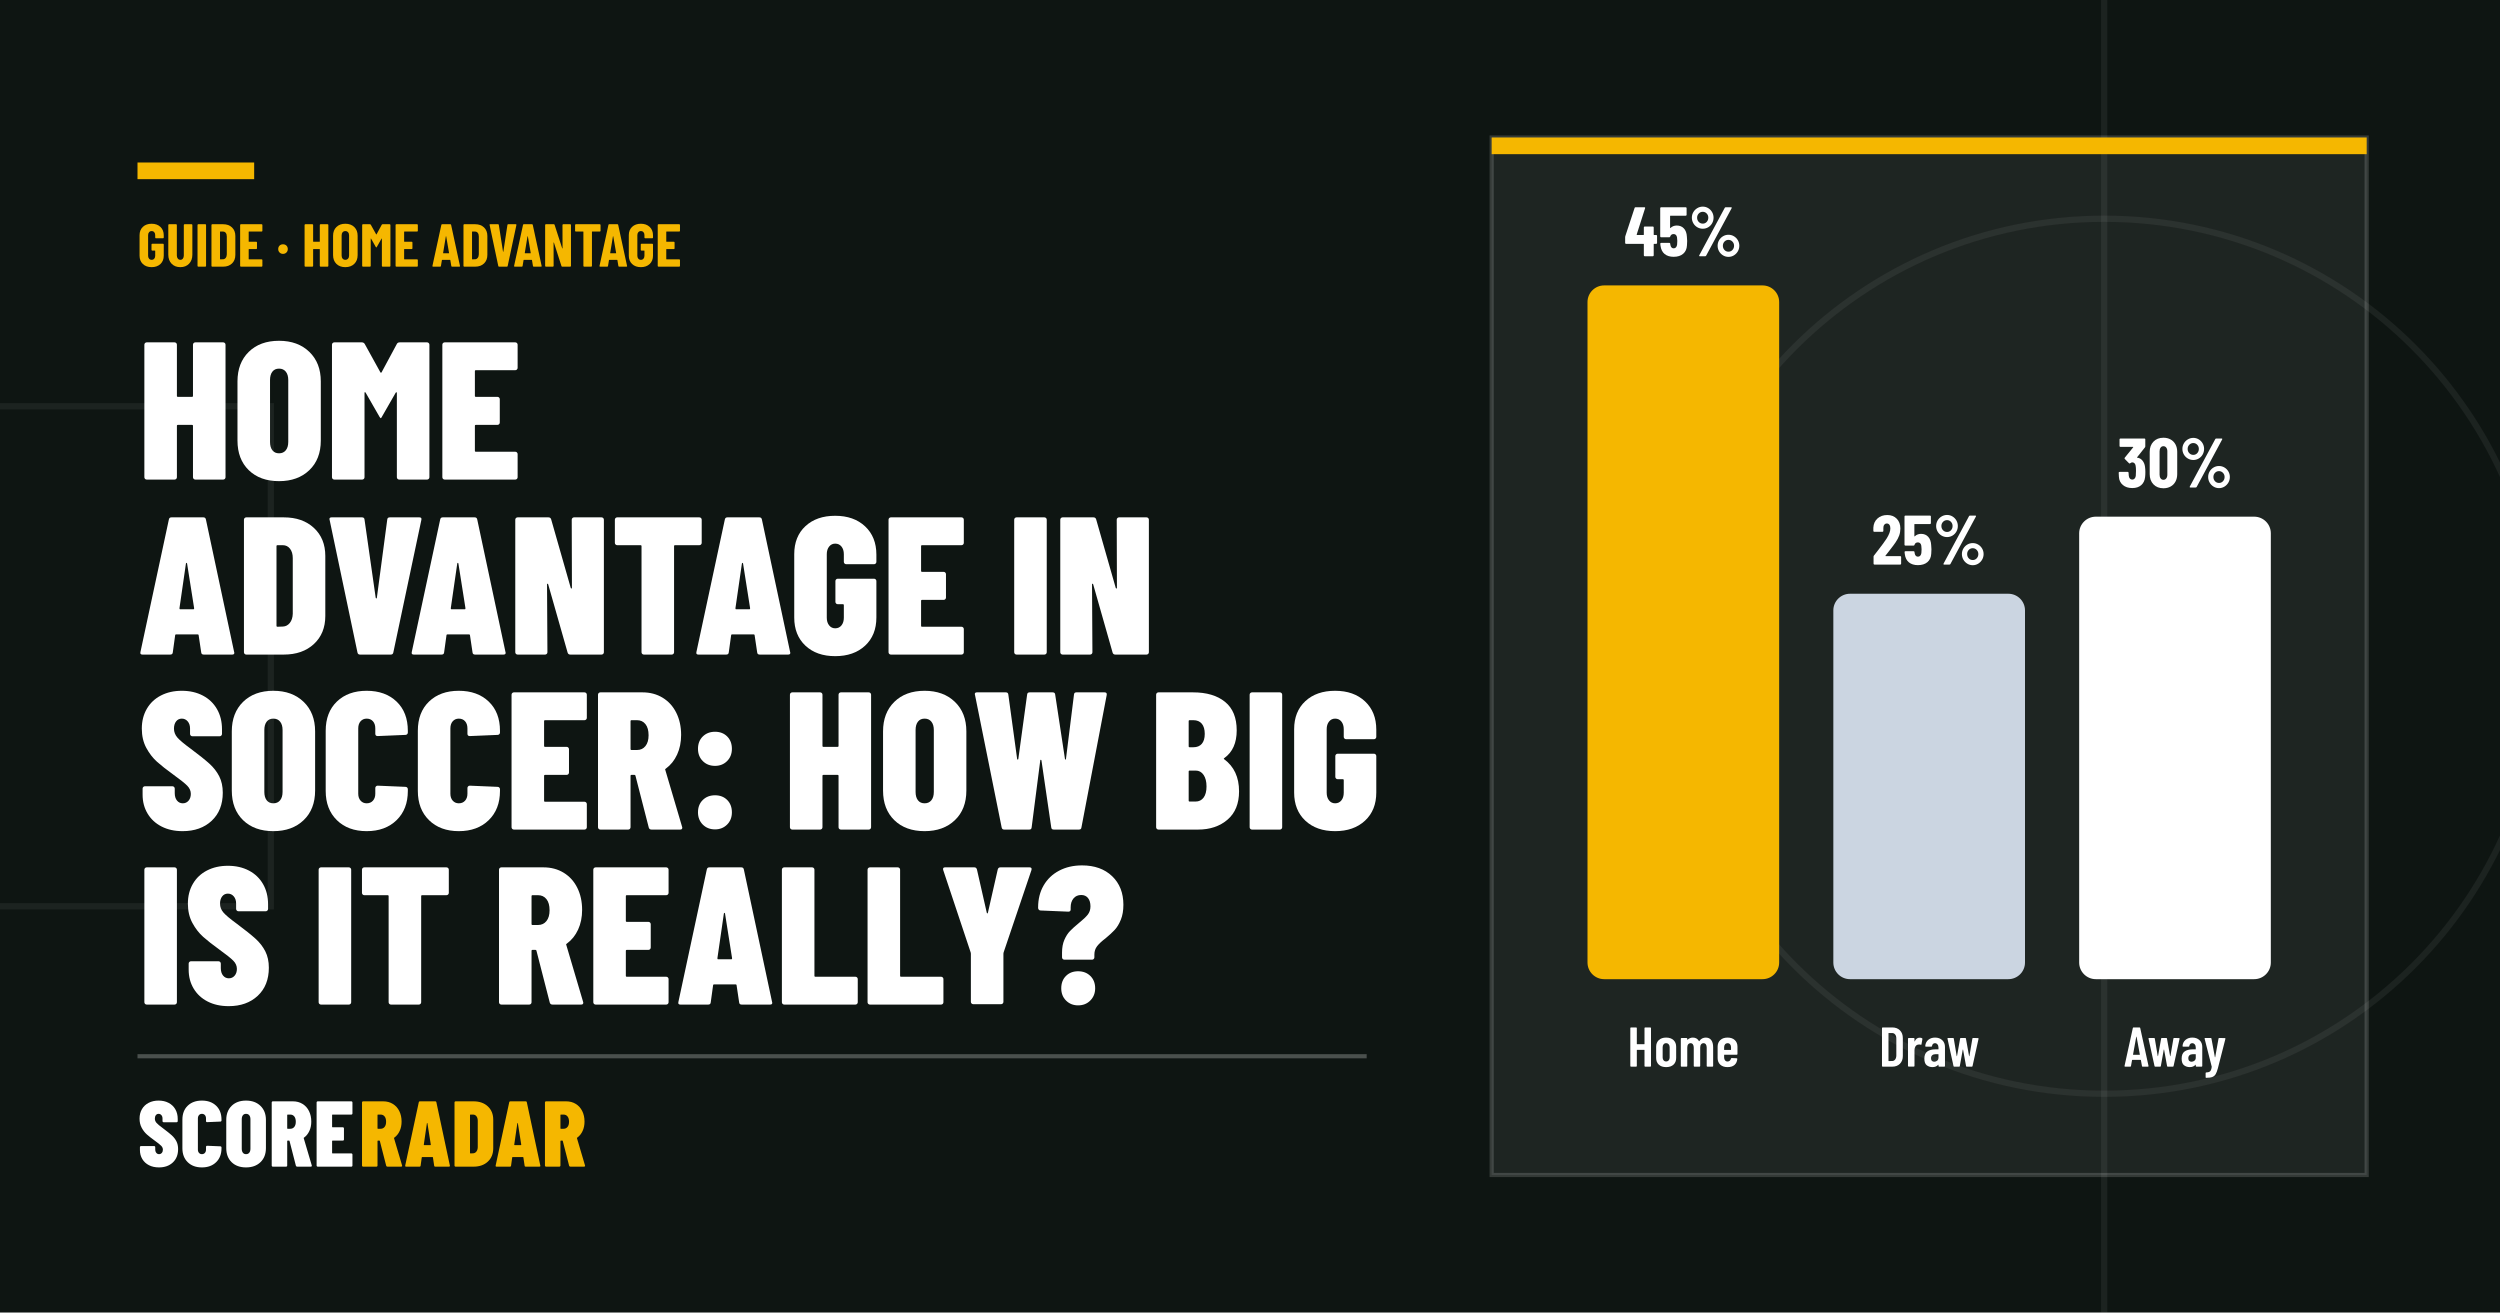
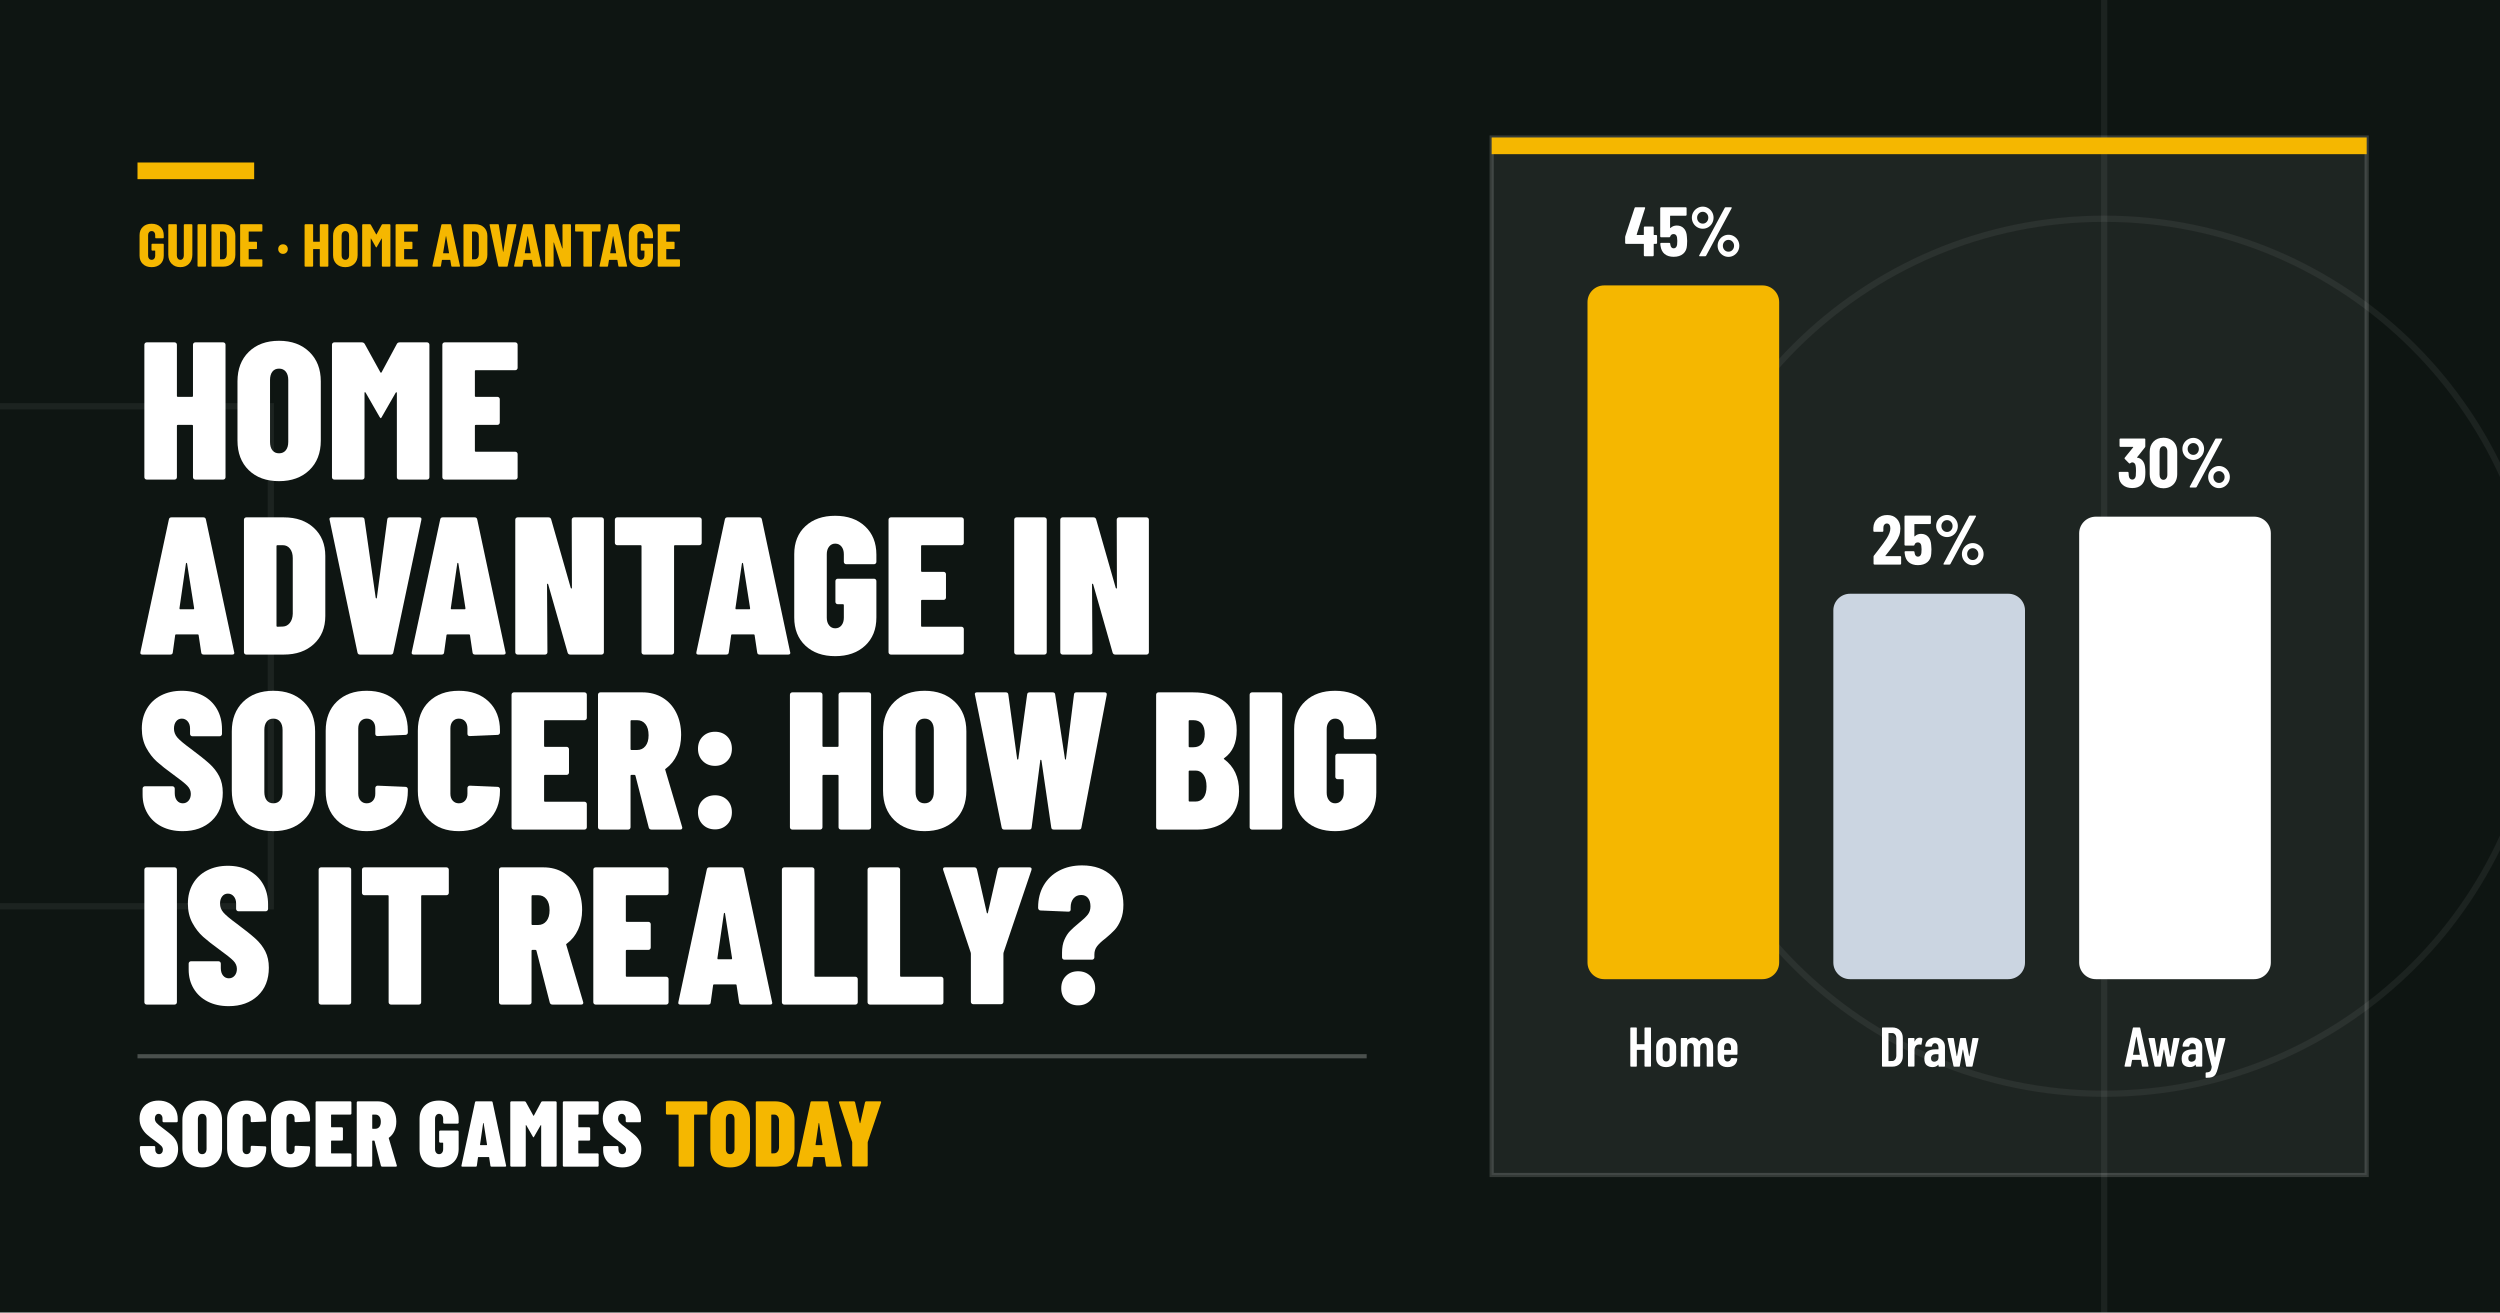
<svg xmlns="http://www.w3.org/2000/svg" viewBox="0 0 1200 630" width="1200" height="630" role="img" aria-label="Home Advantage in Soccer: How Big Is It Really?">
  <defs>
    <path id="g1" d="M197-127Q195-125 196-123Q197-121 200-121L200-121L409-121Q414-121 417.5-117.5Q421-114 421-109L421-109L421-12Q421-7 417.5-3.5Q414 0 409 0L409 0L39 0Q34 0 30.5-3.5Q27-7 27-12L27-12L27-113Q27-122 32-128L32-128Q72-181 88-200L88-200Q176-313 213-371L213-371Q267-457 267-516L267-516Q267-550 253.5-568.5Q240-587 217-587L217-587Q194-587 180-568.5Q166-550 167-521L167-521L167-480Q167-475 163.5-471.5Q160-468 155-468L155-468L36-468Q31-468 27.5-471.5Q24-475 24-480L24-480L24-527Q28-609 83-658.5Q138-708 223-708L223-708Q307-708 358.5-655Q410-602 410-515L410-515Q410-463 393.5-416Q377-369 340-315L340-315Q312-274 244-187L244-187L197-127Z" />
    <path id="g2" d="M226 11Q138 11 84-44.5Q30-100 30-191L30-191L30-509Q30-600 84-655.5Q138-711 226-711L226-711Q284-711 329-686Q374-661 398.5-615Q423-569 423-509L423-509L423-191Q423-131 398.5-85Q374-39 329-14Q284 11 226 11L226 11ZM226-110Q251-110 266.5-130Q282-150 282-183L282-183L282-517Q282-550 266.5-570Q251-590 226-590L226-590Q201-590 186-570Q171-550 171-517L171-517L171-183Q171-150 186-130Q201-110 226-110L226-110Z" />
    <path id="g12" d="M200-393Q158-393 122-414Q86-435 65-471.5Q44-508 44-551L44-551Q44-594 65-630Q86-666 122-687.5Q158-709 200-709L200-709Q242-709 277.5-687.5Q313-666 333.5-630Q354-594 354-551L354-551Q354-508 333.5-471.5Q313-435 277.5-414Q242-393 200-393L200-393ZM158 0Q151 0 149-4Q147-8 150-14L150-14L514-692Q518-700 529-700L529-700L604-700Q611-700 613-696Q615-692 612-686L612-686L248-8Q244 0 233 0L233 0L158 0ZM200-466Q234-466 256.5-491Q279-516 279-551L279-551Q279-586 256-610.5Q233-635 200-635L200-635Q166-635 142.5-610.5Q119-586 119-551L119-551Q119-515 142.5-490.5Q166-466 200-466L200-466ZM567 9Q525 9 489.5-12.5Q454-34 433-70.5Q412-107 412-150L412-150Q412-193 433-229Q454-265 489.5-286Q525-307 567-307L567-307Q609-307 644.5-286Q680-265 701-229Q722-193 722-150L722-150Q722-107 701-70.5Q680-34 644.5-12.5Q609 9 567 9L567 9ZM567-65Q601-65 624-90Q647-115 647-150L647-150Q647-185 623.5-209.5Q600-234 567-234L567-234Q533-234 510-209.5Q487-185 487-150L487-150Q487-114 510-89.5Q533-65 567-65L567-65Z" />
    <path id="g13" d="M233 8Q143 8 88.5-43.5Q34-95 34-181L34-181L34-519Q34-605 88.5-656.5Q143-708 233-708L233-708Q323-708 378-656Q433-604 433-518L433-518L433-480Q433-475 429.5-471.5Q426-468 421-468L421-468L304-468Q299-468 295.5-471.5Q292-475 292-480L292-480L292-520Q292-550 276-568.5Q260-587 233-587L233-587Q207-587 191-568.5Q175-550 175-520L175-520L175-180Q175-150 191-131.5Q207-113 233-113L233-113Q260-113 276-131.5Q292-150 292-180L292-180L292-260Q292-265 287-265L287-265L243-265Q238-265 234.5-268.5Q231-272 231-277L231-277L231-366Q231-371 234.5-374.5Q238-378 243-378L243-378L421-378Q426-378 429.5-374.5Q433-371 433-366L433-366L433-181Q433-95 378-43.5Q323 8 233 8L233 8Z" />
    <path id="g14" d="M240 8Q150 8 95.5-48.5Q41-105 41-199L41-199L41-688Q41-693 44.5-696.5Q48-700 53-700L53-700L170-700Q175-700 178.5-696.5Q182-693 182-688L182-688L182-185Q182-153 198-133Q214-113 240-113L240-113Q266-113 281.5-133Q297-153 297-185L297-185L297-688Q297-693 300.5-696.5Q304-700 309-700L309-700L426-700Q431-700 434.5-696.5Q438-693 438-688L438-688L438-199Q438-105 383.5-48.5Q329 8 240 8L240 8Z" />
    <path id="g15" d="M56 0Q51 0 47.5-3.5Q44-7 44-12L44-12L44-688Q44-693 47.5-696.5Q51-700 56-700L56-700L173-700Q178-700 181.5-696.5Q185-693 185-688L185-688L185-12Q185-7 181.5-3.5Q178 0 173 0L173 0L56 0Z" />
    <path id="g16" d="M56 0Q51 0 47.5-3.5Q44-7 44-12L44-12L44-688Q44-693 47.5-696.5Q51-700 56-700L56-700L237-700Q328-700 383-647Q438-594 438-506L438-506L438-194Q438-106 383-53Q328 0 237 0L237 0L56 0ZM185-126Q185-121 190-121L190-121L235-122Q262-123 279-145Q296-167 297-203L297-203L297-497Q297-535 280-557Q263-579 234-579L234-579L190-579Q185-579 185-574L185-574L185-126Z" />
    <path id="g17" d="M411-591Q411-586 407.5-582.5Q404-579 399-579L399-579L190-579Q185-579 185-574L185-574L185-416Q185-411 190-411L190-411L310-411Q315-411 318.5-407.5Q322-404 322-399L322-399L322-302Q322-297 318.5-293.5Q315-290 310-290L310-290L190-290Q185-290 185-285L185-285L185-126Q185-121 190-121L190-121L399-121Q404-121 407.5-117.5Q411-114 411-109L411-109L411-12Q411-7 407.5-3.5Q404 0 399 0L399 0L56 0Q51 0 47.5-3.5Q44-7 44-12L44-12L44-688Q44-693 47.5-696.5Q51-700 56-700L56-700L399-700Q404-700 407.5-696.5Q411-693 411-688L411-688L411-591Z" />
    <path id="g18" d="M113-211Q79-211 56.5-233.5Q34-256 34-290L34-290Q34-325 56-347Q78-369 113-369L113-369Q148-369 170-347Q192-325 192-290L192-290Q192-256 169.5-233.5Q147-211 113-211L113-211Z" />
    <path id="g20" d="M338 0Q326 0 325-11L325-11L309-107Q309-112 303-112L303-112L176-112Q170-112 170-107L170-107L154-11Q153 0 141 0L141 0L24 0Q11 0 14-13L14-13L161-689Q163-700 174-700L174-700L309-700Q320-700 322-689L322-689L468-13L469-9Q469 0 458 0L458 0L338 0ZM190-226Q190-221 194-221L194-221L284-221Q289-221 288-226L288-226L241-499Q240-502 238-502Q236-502 235-499L235-499L190-226Z" />
    <path id="g21" d="M432-700Q437-700 440.5-696.5Q444-693 444-688L444-688L444-591Q444-586 440.5-582.5Q437-579 432-579L432-579L307-579Q302-579 302-574L302-574L302-12Q302-7 298.5-3.5Q295 0 290 0L290 0L173 0Q168 0 164.5-3.5Q161-7 161-12L161-12L161-574Q161-579 156-579L156-579L36-579Q31-579 27.5-582.5Q24-586 24-591L24-591L24-688Q24-693 27.5-696.5Q31-700 36-700L36-700L432-700Z" />
    <path id="g22" d="M330-688Q330-693 333.5-696.5Q337-700 342-700L342-700L458-700Q463-700 466.5-696.5Q470-693 470-688L470-688L470-12Q470-7 466.5-3.5Q463 0 458 0L458 0L326 0Q316 0 313-10L313-10L189-397Q188-400 185.5-399.5Q183-399 183-396L183-396L184-12Q184-7 180.5-3.5Q177 0 172 0L172 0L56 0Q51 0 47.5-3.5Q44-7 44-12L44-12L44-688Q44-693 47.5-696.5Q51-700 56-700L56-700L187-700Q197-700 200-690L200-690L325-303Q326-300 328.5-300.5Q331-301 331-304L331-304L330-688Z" />
    <path id="g24" d="M419-570Q419-565 415.5-561.5Q412-558 407-558L407-558L206-558Q201-558 201-553L201-553L201-427Q201-422 206-422L206-422L316-422Q321-422 324.5-418.5Q328-415 328-410L328-410L328-291Q328-286 324.5-282.5Q321-279 316-279L316-279L206-279Q201-279 201-274L201-274L201-147Q201-142 206-142L206-142L407-142Q412-142 415.5-138.5Q419-135 419-130L419-130L419-12Q419-7 415.5-3.5Q412 0 407 0L407 0L47 0Q42 0 38.5-3.5Q35-7 35-12L35-12L35-688Q35-693 38.5-696.5Q42-700 47-700L47-700L407-700Q412-700 415.5-696.5Q419-693 419-688L419-688L419-570Z" />
    <path id="g25" d="M47 0Q42 0 38.5-3.5Q35-7 35-12L35-12L35-688Q35-693 38.5-696.5Q42-700 47-700L47-700L189-700Q194-700 197.5-696.5Q201-693 201-688L201-688L201-147Q201-142 206-142L206-142L410-142Q415-142 418.5-138.5Q422-135 422-130L422-130L422-12Q422-7 418.5-3.5Q415 0 410 0L410 0L47 0Z" />
    <path id="g26" d="M239 8Q142 8 84.5-48Q27-104 27-199L27-199L27-501Q27-595 84.5-651.5Q142-708 239-708L239-708Q335-708 393.5-651.5Q452-595 452-501L452-501L452-199Q452-104 393.5-48Q335 8 239 8L239 8ZM239-134Q261-134 273.5-149.5Q286-165 286-192L286-192L286-508Q286-535 273.5-550.5Q261-566 239-566L239-566Q217-566 205-550.5Q193-535 193-508L193-508L193-192Q193-165 205-149.5Q217-134 239-134L239-134Z" />
    <path id="g27" d="M308 0Q297 0 294-10L294-10L226-275Q225-279 221-279L221-279L206-279Q201-279 201-274L201-274L201-12Q201-7 197.5-3.5Q194 0 189 0L189 0L47 0Q42 0 38.5-3.5Q35-7 35-12L35-12L35-688Q35-693 38.5-696.5Q42-700 47-700L47-700L262-700Q320-700 365-672.5Q410-645 434.5-595.5Q459-546 459-483L459-483Q459-427 438.5-382.5Q418-338 381-311L381-311Q379-310 378-308.5Q377-307 378-305L378-305L464-14L465-10Q465 0 454 0L454 0L308 0ZM206-558Q201-558 201-553L201-553L201-411Q201-406 206-406L206-406L234-406Q261-406 277-426Q293-446 293-481L293-481Q293-518 277-538Q261-558 234-558L234-558L206-558Z" />
    <path id="g28" d="M338 0Q326 0 325-11L325-11L312-98Q312-103 306-103L306-103L198-103Q192-103 192-98L192-98L180-11Q179 0 167 0L167 0L25 0Q12 0 15-13L15-13L160-689Q162-700 173-700L173-700L336-700Q347-700 349-689L349-689L493-13L494-9Q494 0 483 0L483 0L338 0ZM214-236Q214-231 218-231L218-231L285-231Q289-231 289-236L289-236L253-464Q252-468 250-468Q248-468 247-464L247-464L214-236Z" />
    <path id="g29" d="M452-700Q457-700 460.5-696.5Q464-693 464-688L464-688L464-570Q464-565 460.5-561.5Q457-558 452-558L452-558L328-558Q323-558 323-553L323-553L323-12Q323-7 319.5-3.5Q316 0 311 0L311 0L169 0Q164 0 160.5-3.5Q157-7 157-12L157-12L157-553Q157-558 152-558L152-558L33-558Q28-558 24.5-561.5Q21-565 21-570L21-570L21-688Q21-693 24.5-696.5Q28-700 33-700L33-700L452-700Z" />
    <path id="g30" d="M47 0Q42 0 38.5-3.5Q35-7 35-12L35-12L35-688Q35-693 38.5-696.5Q42-700 47-700L47-700L189-700Q194-700 197.5-696.5Q201-693 201-688L201-688L201-12Q201-7 197.5-3.5Q194 0 189 0L189 0L47 0Z" />
    <path id="g31" d="M323-688Q323-693 326.5-696.5Q330-700 335-700L335-700L475-700Q480-700 483.5-696.5Q487-693 487-688L487-688L487-12Q487-7 483.5-3.5Q480 0 475 0L475 0L316 0Q305 0 302-10L302-10L203-358Q202-361 199.5-361.5Q197-362 197-358L197-358L199-12Q199-7 195.5-3.5Q192 0 187 0L187 0L47 0Q42 0 38.5-3.5Q35-7 35-12L35-12L35-688Q35-693 38.5-696.5Q42-700 47-700L47-700L204-700Q215-700 218-690L218-690L318-340Q319-337 321.5-337Q324-337 324-341L324-341L323-688Z" />
    <path id="g32" d="M236 8Q141 8 84-45.5Q27-99 27-189L27-189L27-512Q27-602 84-655Q141-708 236-708L236-708Q331-708 388.5-654Q446-600 446-510L446-510L446-473Q446-468 442.5-464.5Q439-461 434-461L434-461L292-461Q287-461 283.5-464.5Q280-468 280-473L280-473L280-512Q280-536 268-551Q256-566 236-566L236-566Q217-566 205-551Q193-536 193-512L193-512L193-188Q193-164 205-149Q217-134 236-134L236-134Q256-134 268-149Q280-164 280-188L280-188L280-252Q280-257 275-257L275-257L249-257Q244-257 240.5-260.5Q237-264 237-269L237-269L237-375Q237-380 240.5-383.5Q244-387 249-387L249-387L434-387Q439-387 442.5-383.5Q446-380 446-375L446-375L446-189Q446-99 388.5-45.5Q331 8 236 8L236 8Z" />
    <path id="g33" d="M230 8Q169 8 123-15.5Q77-39 51.5-81.5Q26-124 26-178L26-178L26-209Q26-214 29.5-217.5Q33-221 38-221L38-221L178-221Q183-221 186.5-217.5Q190-214 190-209L190-209L190-186Q190-162 201.5-148Q213-134 231-134L231-134Q249-134 260.5-147.5Q272-161 272-182L272-182Q272-205 254-223.5Q236-242 182-281L182-281Q132-317 100-345.5Q68-374 45-416.5Q22-459 22-515L22-515Q22-572 47.5-616Q73-660 119.5-684Q166-708 226-708L226-708Q287-708 333.5-683.5Q380-659 405.5-614.5Q431-570 431-512L431-512L431-488Q431-483 427.5-479.5Q424-476 419-476L419-476L280-476Q275-476 271.5-479.5Q268-483 268-488L268-488L268-516Q268-538 256-552Q244-566 226-566L226-566Q208-566 197-552Q186-538 186-515L186-515Q186-490 203-470Q220-450 272-412L272-412Q335-365 367-336Q399-307 417-271.5Q435-236 435-188L435-188Q435-98 378.5-45Q322 8 230 8L230 8Z" />
    <path id="g34" d="M236 8Q141 8 84-48Q27-104 27-197L27-197L27-504Q27-598 84-653Q141-708 236-708L236-708Q331-708 388.5-653Q446-598 446-504L446-504L446-495Q446-490 442.5-486.5Q439-483 434-483L434-483L292-477Q280-477 280-489L280-489L280-516Q280-539 268-552.5Q256-566 236-566L236-566Q217-566 205-552.5Q193-539 193-516L193-516L193-183Q193-161 205-147.5Q217-134 236-134L236-134Q256-134 268-147.5Q280-161 280-183L280-183L280-212Q280-217 283.5-220.5Q287-224 292-224L292-224L434-218Q439-218 442.5-214.5Q446-211 446-206L446-206L446-197Q446-104 388.5-48Q331 8 236 8L236 8Z" />
    <path id="g35" d="M151-325Q113-325 88.5-349.5Q64-374 64-412L64-412Q64-451 88.5-475Q113-499 151-499L151-499Q189-499 213-475Q237-451 237-412L237-412Q237-374 212.5-349.5Q188-325 151-325L151-325ZM151-1Q113-1 88.5-25.5Q64-50 64-88L64-88Q64-127 88.5-151Q113-175 151-175L151-175Q189-175 213-151Q237-127 237-88L237-88Q237-50 212.5-25.5Q188-1 151-1L151-1Z" />
    <path id="g36" d="M283-688Q283-693 286.5-696.5Q290-700 295-700L295-700L437-700Q442-700 445.5-696.5Q449-693 449-688L449-688L449-12Q449-7 445.5-3.5Q442 0 437 0L437 0L295 0Q290 0 286.5-3.5Q283-7 283-12L283-12L283-274Q283-279 278-279L278-279L206-279Q201-279 201-274L201-274L201-12Q201-7 197.5-3.5Q194 0 189 0L189 0L47 0Q42 0 38.5-3.5Q35-7 35-12L35-12L35-688Q35-693 38.5-696.5Q42-700 47-700L47-700L189-700Q194-700 197.5-696.5Q201-693 201-688L201-688L201-427Q201-422 206-422L206-422L278-422Q283-422 283-427L283-427L283-688Z" />
    <path id="g37" d="M167 0Q156 0 154-11L154-11L18-687L17-691Q17-700 28-700L28-700L175-700Q187-700 188-689L188-689L233-360Q234-357 236-357Q238-357 239-360L239-360L284-689Q285-700 297-700L297-700L414-700Q426-700 427-689L427-689L477-360Q478-357 480-357Q482-357 482-360L482-360L523-689Q524-700 535-700L535-700L679-700Q692-700 690-687L690-687L561-11Q560 0 548 0L548 0L420 0Q408 0 407-11L407-11L357-353Q356-356 353.5-356Q351-356 351-353L351-353L307-11Q306 0 295 0L295 0L167 0Z" />
    <path id="g38" d="M174-2Q169-2 165.5-5.5Q162-9 162-14L162-14L162-260L161-266L21-686Q20-688 20-691L20-691Q20-700 30-700L30-700L180-700Q190-700 193-689L193-689L243-469Q244-465 246-465Q248-465 249-469L249-469L299-689Q302-700 312-700L312-700L462-700Q468-700 470.5-696.5Q473-693 471-686L471-686L329-266L328-260L328-14Q328-9 324.5-5.5Q321-2 316-2L316-2L174-2Z" />
-     <path id="g40" d="M47 0Q42 0 38.5-3.5Q35-7 35-12L35-12L35-688Q35-693 38.5-696.5Q42-700 47-700L47-700L238-700Q334-700 392-646Q450-592 450-503L450-503L450-197Q450-108 392-54Q334 0 238 0L238 0L47 0ZM201-147Q201-142 206-142L206-142L234-143Q255-144 269-161.5Q283-179 284-208L284-208L284-492Q284-522 270-540Q256-558 233-558L233-558L206-558Q201-558 201-553L201-553L201-147Z" />
-     <path id="g57" d="M412-280Q416-242 416-218L416-218Q416-185 413-155L413-155Q409-78 358.5-35Q308 8 223 8L223 8Q143 8 94-32Q45-72 35-151L35-151L32-179Q32-191 44-191L44-191L161-191Q173-191 174-179L174-179Q174-173 176-163L176-163Q185-113 223-113L223-113Q243-113 255.5-126.5Q268-140 272-164L272-164Q275-190 275-219L275-219Q275-240 271-270L271-270Q267-293 254.5-305Q242-317 223-317L223-317Q185-317 174-282L174-282Q171-271 161-271L161-271L43-271Q38-271 34.5-274.5Q31-278 31-283L31-283L31-688Q31-693 34.5-696.5Q38-700 43-700L43-700L396-700Q401-700 404.5-696.5Q408-693 408-688L408-688L408-591Q408-586 404.5-582.5Q401-579 396-579L396-579L177-579Q172-579 172-574L172-574L172-406Q172-403 174-402Q176-401 178-404L178-404Q195-421 218-430Q241-439 267-439L267-439Q331-439 369.5-397Q408-355 412-280L412-280Z" />
-     <path id="g59" d="M458-304Q463-304 466.5-300.5Q470-297 470-292L470-292L470-189Q470-184 466.5-180.5Q463-177 458-177L458-177L427-177Q422-177 422-172L422-172L422-12Q422-7 418.5-3.5Q415 0 410 0L410 0L293 0Q288 0 284.5-3.5Q281-7 281-12L281-12L281-172Q281-177 276-177L276-177L26-177Q21-177 17.5-180.5Q14-184 14-189L14-189L14-271Q14-280 16-286L16-286L149-690Q152-700 162-700L162-700L289-700Q295-700 298-696.5Q301-693 299-686L299-686L179-310Q178-304 183-304L183-304L276-304Q281-304 281-309L281-309L281-413Q281-418 284.5-421.5Q288-425 293-425L293-425L410-425Q415-425 418.5-421.5Q422-418 422-413L422-413L422-309Q422-304 427-304L427-304L458-304Z" />
-     <path id="g62" d="M220-519Q299-519 348-473Q397-427 397-352L397-352L397-12Q397-7 393.5-3.5Q390 0 385 0L385 0L293 0Q288 0 284.5-3.5Q281-7 281-12L281-12L281-31Q281-34 279-35Q277-36 275-33L275-33Q240 8 173 8L173 8Q116 8 72.5-24.5Q29-57 29-143L29-143Q29-233 81.5-271Q134-309 224-309L224-309L276-309Q281-309 281-314L281-314L281-340Q281-376 263-397.5Q245-419 218-419L218-419Q197-419 183-405.5Q169-392 166-369L166-369Q165-357 153-357L153-357L56-357Q44-357 45-369L45-369Q50-437 98.5-478Q147-519 220-519L220-519ZM205-88Q235-88 258-107Q281-126 281-160L281-160L281-217Q281-222 276-222L276-222L224-222Q190-222 169-203.5Q148-185 148-150L148-150Q148-119 164-103.5Q180-88 205-88L205-88Z" />
-     <path id="g69" d="M392-225Q392-220 388.5-216.5Q385-213 380-213L380-213L159-213Q154-213 154-208L154-208L154-163Q154-132 171-112Q188-92 215-92L215-92Q238-92 254.5-106.5Q271-121 276-144L276-144Q279-154 289-154L289-154L378-150Q383-150 386.5-146.5Q390-143 389-137L389-137Q382-67 338-29.5Q294 8 215 8L215 8Q133 8 85.5-35.5Q38-79 38-154L38-154L38-357Q38-430 85.5-474.5Q133-519 215-519L215-519Q297-519 344.5-474.5Q392-430 392-357L392-357L392-225ZM215-419Q188-419 171-399Q154-379 154-348L154-348L154-303Q154-298 159-298L159-298L272-298Q277-298 277-303L277-303L277-348Q277-380 260-399.5Q243-419 215-419L215-419Z" />
-     <path id="g70" d="M491-519Q556-519 589.5-473.5Q623-428 623-347L623-347L623-12Q623-7 619.5-3.5Q616 0 611 0L611 0L520 0Q515 0 511.5-3.5Q508-7 508-12L508-12L508-339Q508-377 493-398Q478-419 452-419L452-419Q424-419 408-398Q392-377 392-340L392-340L392-12Q392-7 388.5-3.5Q385 0 380 0L380 0L289 0Q284 0 280.5-3.5Q277-7 277-12L277-12L277-339Q277-377 261.5-398Q246-419 221-419L221-419Q193-419 177-398Q161-377 161-340L161-340L161-12Q161-7 157.5-3.5Q154 0 149 0L149 0L58 0Q53 0 49.5-3.5Q46-7 46-12L46-12L46-499Q46-504 49.5-507.5Q53-511 58-511L58-511L149-511Q154-511 157.5-507.5Q161-504 161-499L161-499L161-483Q161-480 163-479Q165-478 167-481L167-481Q187-501 212-510Q237-519 261-519L261-519Q335-519 370-456L370-456Q373-452 379-459L379-459Q399-491 429.5-505Q460-519 491-519L491-519Z" />
-     <path id="g73" d="M255-517Q282-517 297-507L297-507Q305-502 303-492L303-492L287-399Q286-387 273-392L273-392Q259-396 247-396L247-396Q235-396 225-393L225-393Q197-389 179.5-361.5Q162-334 162-296L162-296L162-13Q162-8 158.5-4.5Q155-1 150-1L150-1L58-1Q53-1 49.5-4.5Q46-8 46-13L46-13L46-499Q46-504 49.5-507.5Q53-511 58-511L58-511L150-511Q155-511 158.5-507.5Q162-504 162-499L162-499L162-453Q162-449 164-448.5Q166-448 167-452L167-452Q194-517 255-517L255-517Z" />
-     <path id="g75" d="M216 8Q133 8 85.5-36Q38-80 38-155L38-155L38-356Q38-430 86-474.5Q134-519 216-519L216-519Q299-519 347-474.5Q395-430 395-356L395-356L395-155Q395-80 347.5-36Q300 8 216 8L216 8ZM216-93Q244-93 261.5-112.5Q279-132 279-164L279-164L279-348Q279-379 261.5-399Q244-419 216-419L216-419Q188-419 171-399.5Q154-380 154-348L154-348L154-164Q154-132 171-112.5Q188-93 216-93L216-93Z" />
-     <path id="g81" d="M139 0Q128 0 126-11L126-11L19-499L19-503Q19-512 30-512L30-512L118-512Q130-512 131-501L131-501L183-190Q184-187 186-187Q188-187 189-190L189-190L244-501Q245-512 257-512L257-512L335-512Q347-512 348-501L348-501L404-189Q405-186 407-186Q409-186 410-189L410-189L463-501Q464-512 476-512L476-512L563-510Q576-510 573-497L573-497L466-11Q464 0 453 0L453 0L363 0Q351 0 350-11L350-11L297-303Q296-306 294-306Q292-306 291-303L291-303L239-11Q238 0 226 0L226 0L139 0Z" />
-     <path id="g86" d="M40 199Q38 199 36 195.5Q34 192 34 187L34 187L34 115Q34 110 37 106.5Q40 103 44 103L44 103Q77 102 96 94.5Q115 87 126.5 65.5Q138 44 143 3L143 3L142-3L16-499L16-503Q16-512 27-512L27-512L125-512Q137-512 138-501L138-501L199-170Q200-167 202-167Q204-167 205-170L205-170L264-501Q265-512 277-512L277-512L376-510Q390-510 387-497L387-497L253 28Q234 99 213 134Q192 169 154 184Q116 199 45 199L45 199L40 199Z" />
-     <path id="g101" d="M295-688Q295-693 298.5-696.5Q302-700 307-700L307-700L424-700Q429-700 432.5-696.5Q436-693 436-688L436-688L436-12Q436-7 432.5-3.5Q429 0 424 0L424 0L307 0Q302 0 298.5-3.5Q295-7 295-12L295-12L295-285Q295-290 290-290L290-290L190-290Q185-290 185-285L185-285L185-12Q185-7 181.5-3.5Q178 0 173 0L173 0L56 0Q51 0 47.5-3.5Q44-7 44-12L44-12L44-688Q44-693 47.5-696.5Q51-700 56-700L56-700L173-700Q178-700 181.5-696.5Q185-693 185-688L185-688L185-416Q185-411 190-411L190-411L290-411Q295-411 295-416L295-416L295-688Z" />
-     <path id="g105" d="M307-688Q307-693 310.5-696.5Q314-700 319-700L319-700L411-700Q416-700 419.5-696.5Q423-693 423-688L423-688L423-12Q423-7 419.5-3.5Q416 0 411 0L411 0L319 0Q314 0 310.5-3.5Q307-7 307-12L307-12L307-295Q307-300 302-300L302-300L175-300Q170-300 170-295L170-295L170-12Q170-7 166.5-3.5Q163 0 158 0L158 0L66 0Q61 0 57.5-3.5Q54-7 54-12L54-12L54-688Q54-693 57.5-696.5Q61-700 66-700L66-700L158-700Q163-700 166.5-696.5Q170-693 170-688L170-688L170-406Q170-401 175-401L175-401L302-401Q307-401 307-406L307-406L307-688Z" />
-     <path id="g117" d="M66 0Q61 0 57.5-3.5Q54-7 54-12L54-12L54-688Q54-693 57.5-696.5Q61-700 66-700L66-700L237-700Q323-700 374.5-648Q426-596 426-509L426-509L426-191Q426-104 374.5-52Q323 0 237 0L237 0L66 0ZM170-105Q170-100 175-100L175-100L235-101Q268-101 288.5-127.5Q309-154 310-198L310-198L310-502Q310-547 289.5-573.5Q269-600 234-600L234-600L175-600Q170-600 170-595L170-595L170-105Z" />
-     <path id="g118" d="M399-296Q404-258 404-222L404-222Q404-178 400-147L400-147Q392-75 344.5-33.5Q297 8 217 8L217 8Q134 8 82-36Q30-80 26-153L26-153Q23-180 23-211L23-211Q23-223 35-223L35-223L152-223Q164-223 164-211L164-211Q164-188 167-168L167-168Q170-142 183-127.5Q196-113 217-113L217-113Q237-113 250-127Q263-141 267-165L267-165Q270-200 270-237L270-237Q270-284 265-311L265-311Q261-334 248.5-346.5Q236-359 217-359L217-359Q202-359 187-346L187-346Q181-342 179-342L179-342Q175-342 170-347L170-347L110-408Q106-412 106-417L106-417Q106-421 109-425L109-425L230-574Q232-576 231-578Q230-580 227-580L227-580L47-580Q42-580 38.5-583.5Q35-587 35-592L35-592L35-688Q35-693 38.5-696.5Q42-700 47-700L47-700L391-700Q396-700 399.5-696.5Q403-693 403-688L403-688L403-588Q403-580 398-573L398-573L286-432Q285-430 285-428Q285-426 287-426L287-426Q331-422 361.5-386Q392-350 399-296L399-296Z" />
-     <path id="g119" d="M338 0Q326 0 325-11L325-11L306-116Q306-121 300-121L300-121L154-121Q148-121 148-116L148-116L129-11Q128 0 116 0L116 0L25 0Q11 0 14-13L14-13L162-689Q164-700 175-700L175-700L281-700Q292-700 294-689L294-689L442-13L442-9Q442 0 431 0L431 0L338 0ZM166-217Q165-212 171-212L171-212L282-212Q288-212 287-217L287-217L229-533Q228-536 226-536Q224-536 223-533L223-533L166-217Z" />
-     <path id="g120" d="M236 8Q144 8 89-46Q34-100 34-190L34-190L34-510Q34-600 89-654Q144-708 236-708L236-708Q328-708 383.5-654Q439-600 439-510L439-510L439-190Q439-100 383.5-46Q328 8 236 8L236 8ZM236-113Q264-113 281-132.5Q298-152 298-184L298-184L298-516Q298-548 281-567.5Q264-587 236-587L236-587Q208-587 191.5-567.5Q175-548 175-516L175-516L175-184Q175-152 191.5-132.5Q208-113 236-113L236-113Z" />
-     <path id="g121" d="M364-692Q368-700 379-700L379-700L495-700Q500-700 503.5-696.5Q507-693 507-688L507-688L507-12Q507-7 503.5-3.5Q500 0 495 0L495 0L378 0Q373 0 369.5-3.5Q366-7 366-12L366-12L366-461Q366-465 364-465Q362-465 360-462L360-462L282-324Q277-316 274-316L274-316Q271-316 266-324L266-324L188-462Q186-465 184-465Q182-465 182-461L182-461L182-12Q182-7 178.5-3.5Q175 0 170 0L170 0L53 0Q48 0 44.5-3.5Q41-7 41-12L41-12L41-688Q41-693 44.5-696.5Q48-700 53-700L53-700L168-700Q178-700 183-692L183-692L272-533Q275-529 278-533L278-533L364-692Z" />
-     <path id="g122" d="M179 0Q168 0 166-11L166-11L23-687L22-691Q22-700 33-700L33-700L162-700Q174-700 175-689L175-689L244-249Q245-245 247-245Q249-245 250-249L250-249L317-689Q318-700 330-700L330-700L455-700Q468-700 465-687L465-687L321-11Q319 0 308 0L308 0L179 0Z" />
-     <path id="g123" d="M361-692Q365-700 376-700L376-700L515-700Q520-700 523.5-696.5Q527-693 527-688L527-688L527-12Q527-7 523.5-3.5Q520 0 515 0L515 0L373 0Q368 0 364.5-3.5Q361-7 361-12L361-12L361-441Q361-445 359-445.5Q357-446 355-443L355-443L285-321Q281-313 279-313L279-313Q277-313 272-321L272-321L202-443Q200-446 198-446Q196-446 196-442L196-442L196-12Q196-7 192.5-3.5Q189 0 184 0L184 0L42 0Q37 0 33.5-3.5Q30-7 30-12L30-12L30-688Q30-693 33.5-696.5Q37-700 42-700L42-700L182-700Q192-700 197-692L197-692L277-547Q280-543 283-547L283-547L361-692Z" />
+     <path id="g40" d="M361-692Q365-700 376-700L376-700L515-700Q520-700 523.5-696.5Q527-693 527-688L527-688L527-12Q527-7 523.5-3.5Q520 0 515 0L515 0L373 0Q368 0 364.5-3.5Q361-7 361-12L361-12L361-441Q361-445 359-445.5Q357-446 355-443L355-443L285-321Q281-313 279-313L279-313Q277-313 272-321L272-321L202-443Q200-446 198-446Q196-446 196-442L196-442L196-12Q196-7 192.5-3.5Q189 0 184 0L184 0L42 0Q37 0 33.5-3.5Q30-7 30-12L30-12L30-688Q30-693 33.5-696.5Q37-700 42-700L42-700L182-700Q192-700 197-692L197-692L277-547Q280-543 283-547L283-547L361-692Z" />
+     <path id="g41" d="M47 0Q42 0 38.5-3.5Q35-7 35-12L35-12L35-688Q35-693 38.5-696.5Q42-700 47-700L47-700L238-700Q334-700 392-646Q450-592 450-503L450-503L450-197Q450-108 392-54Q334 0 238 0L238 0L47 0ZM201-147Q201-142 206-142L206-142L234-143Q255-144 269-161.5Q283-179 284-208L284-208L284-492Q284-522 270-540Q256-558 233-558L233-558L206-558Q201-558 201-553L201-553L201-147Z" />
+     <path id="g58" d="M412-280Q416-242 416-218L416-218Q416-185 413-155L413-155Q409-78 358.5-35Q308 8 223 8L223 8Q143 8 94-32Q45-72 35-151L35-151L32-179Q32-191 44-191L44-191L161-191Q173-191 174-179L174-179Q174-173 176-163L176-163Q185-113 223-113L223-113Q243-113 255.5-126.5Q268-140 272-164L272-164Q275-190 275-219L275-219Q275-240 271-270L271-270Q267-293 254.5-305Q242-317 223-317L223-317Q185-317 174-282L174-282Q171-271 161-271L161-271L43-271Q38-271 34.5-274.5Q31-278 31-283L31-283L31-688Q31-693 34.5-696.5Q38-700 43-700L43-700L396-700Q401-700 404.5-696.5Q408-693 408-688L408-688L408-591Q408-586 404.5-582.5Q401-579 396-579L396-579L177-579Q172-579 172-574L172-574L172-406Q172-403 174-402Q176-401 178-404L178-404Q195-421 218-430Q241-439 267-439L267-439Q331-439 369.5-397Q408-355 412-280L412-280Z" />
+     <path id="g60" d="M458-304Q463-304 466.5-300.5Q470-297 470-292L470-292L470-189Q470-184 466.5-180.5Q463-177 458-177L458-177L427-177Q422-177 422-172L422-172L422-12Q422-7 418.5-3.5Q415 0 410 0L410 0L293 0Q288 0 284.5-3.5Q281-7 281-12L281-12L281-172Q281-177 276-177L276-177L26-177Q21-177 17.5-180.5Q14-184 14-189L14-189L14-271Q14-280 16-286L16-286L149-690Q152-700 162-700L162-700L289-700Q295-700 298-696.5Q301-693 299-686L299-686L179-310Q178-304 183-304L183-304L276-304Q281-304 281-309L281-309L281-413Q281-418 284.5-421.5Q288-425 293-425L293-425L410-425Q415-425 418.5-421.5Q422-418 422-413L422-413L422-309Q422-304 427-304L427-304L458-304Z" />
+     <path id="g63" d="M220-519Q299-519 348-473Q397-427 397-352L397-352L397-12Q397-7 393.5-3.5Q390 0 385 0L385 0L293 0Q288 0 284.5-3.5Q281-7 281-12L281-12L281-31Q281-34 279-35Q277-36 275-33L275-33Q240 8 173 8L173 8Q116 8 72.5-24.5Q29-57 29-143L29-143Q29-233 81.5-271Q134-309 224-309L224-309L276-309Q281-309 281-314L281-314L281-340Q281-376 263-397.5Q245-419 218-419L218-419Q197-419 183-405.5Q169-392 166-369L166-369Q165-357 153-357L153-357L56-357Q44-357 45-369L45-369Q50-437 98.5-478Q147-519 220-519L220-519ZM205-88Q235-88 258-107Q281-126 281-160L281-160L281-217Q281-222 276-222L276-222L224-222Q190-222 169-203.5Q148-185 148-150L148-150Q148-119 164-103.5Q180-88 205-88L205-88Z" />
+     <path id="g70" d="M392-225Q392-220 388.5-216.5Q385-213 380-213L380-213L159-213Q154-213 154-208L154-208L154-163Q154-132 171-112Q188-92 215-92L215-92Q238-92 254.5-106.5Q271-121 276-144L276-144Q279-154 289-154L289-154L378-150Q383-150 386.5-146.5Q390-143 389-137L389-137Q382-67 338-29.5Q294 8 215 8L215 8Q133 8 85.5-35.5Q38-79 38-154L38-154L38-357Q38-430 85.5-474.5Q133-519 215-519L215-519Q297-519 344.5-474.5Q392-430 392-357L392-357L392-225ZM215-419Q188-419 171-399Q154-379 154-348L154-348L154-303Q154-298 159-298L159-298L272-298Q277-298 277-303L277-303L277-348Q277-380 260-399.5Q243-419 215-419L215-419Z" />
+     <path id="g71" d="M491-519Q556-519 589.5-473.5Q623-428 623-347L623-347L623-12Q623-7 619.5-3.5Q616 0 611 0L611 0L520 0Q515 0 511.5-3.5Q508-7 508-12L508-12L508-339Q508-377 493-398Q478-419 452-419L452-419Q424-419 408-398Q392-377 392-340L392-340L392-12Q392-7 388.5-3.5Q385 0 380 0L380 0L289 0Q284 0 280.5-3.5Q277-7 277-12L277-12L277-339Q277-377 261.5-398Q246-419 221-419L221-419Q193-419 177-398Q161-377 161-340L161-340L161-12Q161-7 157.5-3.5Q154 0 149 0L149 0L58 0Q53 0 49.5-3.5Q46-7 46-12L46-12L46-499Q46-504 49.5-507.5Q53-511 58-511L58-511L149-511Q154-511 157.5-507.5Q161-504 161-499L161-499L161-483Q161-480 163-479Q165-478 167-481L167-481Q187-501 212-510Q237-519 261-519L261-519Q335-519 370-456L370-456Q373-452 379-459L379-459Q399-491 429.5-505Q460-519 491-519L491-519Z" />
+     <path id="g74" d="M255-517Q282-517 297-507L297-507Q305-502 303-492L303-492L287-399Q286-387 273-392L273-392Q259-396 247-396L247-396Q235-396 225-393L225-393Q197-389 179.5-361.5Q162-334 162-296L162-296L162-13Q162-8 158.5-4.5Q155-1 150-1L150-1L58-1Q53-1 49.5-4.5Q46-8 46-13L46-13L46-499Q46-504 49.5-507.5Q53-511 58-511L58-511L150-511Q155-511 158.5-507.5Q162-504 162-499L162-499L162-453Q162-449 164-448.5Q166-448 167-452L167-452Q194-517 255-517L255-517Z" />
+     <path id="g76" d="M216 8Q133 8 85.5-36Q38-80 38-155L38-155L38-356Q38-430 86-474.5Q134-519 216-519L216-519Q299-519 347-474.5Q395-430 395-356L395-356L395-155Q395-80 347.5-36Q300 8 216 8L216 8ZM216-93Q244-93 261.5-112.5Q279-132 279-164L279-164L279-348Q279-379 261.5-399Q244-419 216-419L216-419Q188-419 171-399.5Q154-380 154-348L154-348L154-164Q154-132 171-112.5Q188-93 216-93L216-93Z" />
+     <path id="g82" d="M139 0Q128 0 126-11L126-11L19-499L19-503Q19-512 30-512L30-512L118-512Q130-512 131-501L131-501L183-190Q184-187 186-187Q188-187 189-190L189-190L244-501Q245-512 257-512L257-512L335-512Q347-512 348-501L348-501L404-189Q405-186 407-186Q409-186 410-189L410-189L463-501Q464-512 476-512L476-512L563-510Q576-510 573-497L573-497L466-11Q464 0 453 0L453 0L363 0Q351 0 350-11L350-11L297-303Q296-306 294-306Q292-306 291-303L291-303L239-11Q238 0 226 0L226 0L139 0Z" />
+     <path id="g87" d="M40 199Q38 199 36 195.5Q34 192 34 187L34 187L34 115Q34 110 37 106.5Q40 103 44 103L44 103Q77 102 96 94.5Q115 87 126.5 65.5Q138 44 143 3L143 3L142-3L16-499L16-503Q16-512 27-512L27-512L125-512Q137-512 138-501L138-501L199-170Q200-167 202-167Q204-167 205-170L205-170L264-501Q265-512 277-512L277-512L376-510Q390-510 387-497L387-497L253 28Q234 99 213 134Q192 169 154 184Q116 199 45 199L45 199L40 199Z" />
+     <path id="g102" d="M295-688Q295-693 298.5-696.5Q302-700 307-700L307-700L424-700Q429-700 432.5-696.5Q436-693 436-688L436-688L436-12Q436-7 432.5-3.5Q429 0 424 0L424 0L307 0Q302 0 298.5-3.5Q295-7 295-12L295-12L295-285Q295-290 290-290L290-290L190-290Q185-290 185-285L185-285L185-12Q185-7 181.5-3.5Q178 0 173 0L173 0L56 0Q51 0 47.5-3.5Q44-7 44-12L44-12L44-688Q44-693 47.5-696.5Q51-700 56-700L56-700L173-700Q178-700 181.5-696.5Q185-693 185-688L185-688L185-416Q185-411 190-411L190-411L290-411Q295-411 295-416L295-416L295-688Z" />
+     <path id="g106" d="M307-688Q307-693 310.5-696.5Q314-700 319-700L319-700L411-700Q416-700 419.5-696.5Q423-693 423-688L423-688L423-12Q423-7 419.5-3.5Q416 0 411 0L411 0L319 0Q314 0 310.5-3.5Q307-7 307-12L307-12L307-295Q307-300 302-300L302-300L175-300Q170-300 170-295L170-295L170-12Q170-7 166.5-3.5Q163 0 158 0L158 0L66 0Q61 0 57.5-3.5Q54-7 54-12L54-12L54-688Q54-693 57.5-696.5Q61-700 66-700L66-700L158-700Q163-700 166.5-696.5Q170-693 170-688L170-688L170-406Q170-401 175-401L175-401L302-401Q307-401 307-406L307-406L307-688Z" />
+     <path id="g118" d="M66 0Q61 0 57.5-3.5Q54-7 54-12L54-12L54-688Q54-693 57.5-696.5Q61-700 66-700L66-700L237-700Q323-700 374.5-648Q426-596 426-509L426-509L426-191Q426-104 374.5-52Q323 0 237 0L237 0L66 0ZM170-105Q170-100 175-100L175-100L235-101Q268-101 288.5-127.5Q309-154 310-198L310-198L310-502Q310-547 289.5-573.5Q269-600 234-600L234-600L175-600Q170-600 170-595L170-595L170-105Z" />
+     <path id="g119" d="M399-296Q404-258 404-222L404-222Q404-178 400-147L400-147Q392-75 344.5-33.5Q297 8 217 8L217 8Q134 8 82-36Q30-80 26-153L26-153Q23-180 23-211L23-211Q23-223 35-223L35-223L152-223Q164-223 164-211L164-211Q164-188 167-168L167-168Q170-142 183-127.5Q196-113 217-113L217-113Q237-113 250-127Q263-141 267-165L267-165Q270-200 270-237L270-237Q270-284 265-311L265-311Q261-334 248.5-346.5Q236-359 217-359L217-359Q202-359 187-346L187-346Q181-342 179-342L179-342Q175-342 170-347L170-347L110-408Q106-412 106-417L106-417Q106-421 109-425L109-425L230-574Q232-576 231-578Q230-580 227-580L227-580L47-580Q42-580 38.5-583.5Q35-587 35-592L35-592L35-688Q35-693 38.5-696.5Q42-700 47-700L47-700L391-700Q396-700 399.5-696.5Q403-693 403-688L403-688L403-588Q403-580 398-573L398-573L286-432Q285-430 285-428Q285-426 287-426L287-426Q331-422 361.5-386Q392-350 399-296L399-296Z" />
+     <path id="g120" d="M338 0Q326 0 325-11L325-11L306-116Q306-121 300-121L300-121L154-121Q148-121 148-116L148-116L129-11Q128 0 116 0L116 0L25 0Q11 0 14-13L14-13L162-689Q164-700 175-700L175-700L281-700Q292-700 294-689L294-689L442-13L442-9Q442 0 431 0L431 0L338 0ZM166-217Q165-212 171-212L171-212L282-212Q288-212 287-217L287-217L229-533Q228-536 226-536Q224-536 223-533L223-533L166-217Z" />
+     <path id="g121" d="M236 8Q144 8 89-46Q34-100 34-190L34-190L34-510Q34-600 89-654Q144-708 236-708L236-708Q328-708 383.5-654Q439-600 439-510L439-510L439-190Q439-100 383.5-46Q328 8 236 8L236 8ZM236-113Q264-113 281-132.5Q298-152 298-184L298-184L298-516Q298-548 281-567.5Q264-587 236-587L236-587Q208-587 191.5-567.5Q175-548 175-516L175-516L175-184Q175-152 191.5-132.5Q208-113 236-113L236-113Z" />
+     <path id="g122" d="M364-692Q368-700 379-700L379-700L495-700Q500-700 503.5-696.5Q507-693 507-688L507-688L507-12Q507-7 503.5-3.5Q500 0 495 0L495 0L378 0Q373 0 369.5-3.5Q366-7 366-12L366-12L366-461Q366-465 364-465Q362-465 360-462L360-462L282-324Q277-316 274-316L274-316Q271-316 266-324L266-324L188-462Q186-465 184-465Q182-465 182-461L182-461L182-12Q182-7 178.5-3.5Q175 0 170 0L170 0L53 0Q48 0 44.5-3.5Q41-7 41-12L41-12L41-688Q41-693 44.5-696.5Q48-700 53-700L53-700L168-700Q178-700 183-692L183-692L272-533Q275-529 278-533L278-533L364-692Z" />
+     <path id="g123" d="M179 0Q168 0 166-11L166-11L23-687L22-691Q22-700 33-700L33-700L162-700Q174-700 175-689L175-689L244-249Q245-245 247-245Q249-245 250-249L250-249L317-689Q318-700 330-700L330-700L455-700Q468-700 465-687L465-687L321-11Q319 0 308 0L308 0L179 0Z" />
    <path id="g124" d="M174 0Q163 0 161-11L161-11L19-687L18-691Q18-700 29-700L29-700L184-700Q196-700 197-689L197-689L254-290Q255-286 257.5-286.5Q260-287 260-290L260-290L313-689Q314-700 326-700L326-700L477-700Q490-700 487-687L487-687L344-11Q342 0 331 0L331 0L174 0Z" />
    <path id="g125" d="M458-195Q458-101 399-50.5Q340 0 249 0L249 0L47 0Q42 0 38.5-3.5Q35-7 35-12L35-12L35-688Q35-693 38.5-696.5Q42-700 47-700L47-700L223-700Q327-700 386.5-651.5Q446-603 446-506L446-506Q446-410 383-365L383-365Q378-362 382-359L382-359Q458-303 458-195L458-195ZM206-558Q201-558 201-553L201-553L201-425Q201-420 206-420L206-420L225-420Q253-420 268-437.5Q283-455 283-488L283-488Q283-522 268-540Q253-558 225-558L225-558L206-558ZM236-143Q262-143 277-163Q292-183 292-220L292-220Q292-257 277-279Q262-301 237-301L237-301L206-301Q201-301 201-296L201-296L201-148Q201-143 206-143L206-143L236-143Z" />
    <path id="g126" d="M147-229Q142-229 138.5-232.5Q135-236 135-241L135-241L135-265Q135-303 147-330.5Q159-358 176-375.5Q193-393 221-416L221-416Q252-441 266-458.5Q280-476 280-501L280-501Q280-528 267.5-543.5Q255-559 233-559L233-559Q208-559 193.5-541.5Q179-524 179-496L179-496L179-485Q179-474 167-474L167-474L25-480Q20-480 16.5-484Q13-488 13-493L13-493L13-496Q13-559 41-607.5Q69-656 120-683Q171-710 237-710L237-710Q333-710 390.5-655Q448-600 448-509L448-509Q448-465 435-433Q422-401 404-381.5Q386-362 357-338L357-338Q328-316 314-298Q300-280 300-255L300-255L300-241Q300-236 296.5-232.5Q293-229 288-229L288-229L147-229ZM217 4Q180 4 155.5-20.5Q131-45 131-83L131-83Q131-122 155-146Q179-170 217-170L217-170Q255-170 279.5-146Q304-122 304-83L304-83Q304-46 279.5-21Q255 4 217 4L217 4Z" />
  </defs>
  <rect width="1200" height="630" fill="#0e1512" />
  <g fill="none" stroke="#fff" stroke-opacity="0.06" stroke-width="3">
    <circle cx="1010" cy="315" r="210" />
    <line x1="1010" y1="0" x2="1010" y2="630" />
    <rect x="-40" y="195" width="170" height="240" />
  </g>
  <rect x="66" y="78" width="56" height="8" fill="#f5b700" />
  <g fill="#f5b700" transform="translate(66 128) scale(0.0291)">
    <use href="#g13" x="0" />
    <use href="#g14" x="467" />
    <use href="#g15" x="946" />
    <use href="#g16" x="1176" />
    <use href="#g17" x="1649" />
    <use href="#g18" x="2287" />
-     <use href="#g101" x="2712" />
-     <use href="#g120" x="3192" />
-     <use href="#g121" x="3665" />
+     <use href="#g102" x="2712" />
+     <use href="#g121" x="3192" />
+     <use href="#g122" x="3665" />
    <use href="#g17" x="4213" />
    <use href="#g20" x="4851" />
    <use href="#g16" x="5333" />
-     <use href="#g122" x="5785" />
+     <use href="#g123" x="5785" />
    <use href="#g20" x="6198" />
    <use href="#g22" x="6680" />
    <use href="#g21" x="7194" />
    <use href="#g20" x="7607" />
    <use href="#g13" x="8070" />
    <use href="#g17" x="8537" />
  </g>
  <g fill="#fff" transform="translate(66 230.2) scale(0.0941)">
    <use href="#g36" x="0" />
    <use href="#g26" x="483" />
-     <use href="#g123" x="962" />
+     <use href="#g40" x="962" />
    <use href="#g24" x="1520" />
  </g>
  <g fill="#fff" transform="translate(66 314.2) scale(0.0941)">
    <use href="#g28" x="0" />
-     <use href="#g40" x="508" />
+     <use href="#g41" x="508" />
    <use href="#g124" x="961" />
    <use href="#g28" x="1384" />
    <use href="#g31" x="1892" />
    <use href="#g29" x="2414" />
    <use href="#g28" x="2836" />
    <use href="#g32" x="3323" />
    <use href="#g24" x="3796" />
    <use href="#g30" x="4437" />
    <use href="#g31" x="4672" />
  </g>
  <g fill="#fff" transform="translate(66 398.2) scale(0.0941)">
    <use href="#g33" x="0" />
    <use href="#g26" x="454" />
    <use href="#g34" x="933" />
    <use href="#g34" x="1403" />
    <use href="#g24" x="1873" />
    <use href="#g27" x="2314" />
    <use href="#g35" x="2795" />
    <use href="#g36" x="3293" />
    <use href="#g26" x="3776" />
    <use href="#g37" x="4254" />
    <use href="#g125" x="5161" />
    <use href="#g30" x="5638" />
    <use href="#g32" x="5873" />
  </g>
  <g fill="#fff" transform="translate(66 482.2) scale(0.0941)">
    <use href="#g30" x="0" />
    <use href="#g33" x="235" />
    <use href="#g30" x="889" />
    <use href="#g29" x="1124" />
    <use href="#g27" x="1809" />
    <use href="#g24" x="2290" />
    <use href="#g28" x="2744" />
    <use href="#g25" x="3252" />
    <use href="#g25" x="3689" />
    <use href="#g38" x="4089" />
    <use href="#g126" x="4581" />
  </g>
  <rect x="66" y="506" width="590" height="2" fill="#fff" fill-opacity="0.25" />
  <g fill="#fff" transform="translate(66 560) scale(0.0448)">
    <use href="#g33" x="0" />
-     <use href="#g34" x="454" />
-     <use href="#g26" x="924" />
-     <use href="#g27" x="1403" />
-     <use href="#g24" x="1884" />
+     <use href="#g26" x="454" />
+     <use href="#g34" x="933" />
+     <use href="#g34" x="1403" />
+     <use href="#g24" x="1873" />
+     <use href="#g27" x="2314" />
+     <use href="#g32" x="2995" />
+     <use href="#g28" x="3456" />
+     <use href="#g40" x="3964" />
+     <use href="#g24" x="4522" />
+     <use href="#g33" x="4963" />
  </g>
-   <g fill="#f5b700" transform="translate(172.2 560) scale(0.0448)">
-     <use href="#g27" x="0" />
-     <use href="#g28" x="483" />
-     <use href="#g40" x="991" />
-     <use href="#g28" x="1452" />
-     <use href="#g27" x="1960" />
+   <g fill="#f5b700" transform="translate(318.7 560) scale(0.0448)">
+     <use href="#g29" x="0" />
+     <use href="#g26" x="470" />
+     <use href="#g41" x="949" />
+     <use href="#g28" x="1410" />
+     <use href="#g38" x="1855" />
  </g>
  <rect x="716" y="66" width="420" height="498" fill="#fff" fill-opacity="0.07" stroke="#fff" stroke-opacity="0.16" stroke-width="2" />
  <rect x="716" y="66" width="420" height="8" fill="#f5b700" />
  <rect x="762" y="137" width="92" height="333" rx="8" fill="#f5b700" />
  <g fill="#fff" transform="translate(779.6 123) scale(0.0336)">
-     <use href="#g59" x="0" />
-     <use href="#g57" x="484" />
+     <use href="#g60" x="0" />
+     <use href="#g58" x="484" />
    <use href="#g12" x="923" />
  </g>
  <g fill="#fff" transform="translate(781.1 512) scale(0.0269)">
-     <use href="#g105" x="0" />
-     <use href="#g75" x="477" />
-     <use href="#g70" x="909" />
-     <use href="#g69" x="1574" />
+     <use href="#g106" x="0" />
+     <use href="#g76" x="477" />
+     <use href="#g71" x="909" />
+     <use href="#g70" x="1574" />
  </g>
  <rect x="880" y="285" width="92" height="185" rx="8" fill="#cbd5e1" />
  <g fill="#fff" transform="translate(898.4 271) scale(0.0336)">
    <use href="#g1" x="0" />
-     <use href="#g57" x="438" />
+     <use href="#g58" x="438" />
    <use href="#g12" x="877" />
  </g>
  <g fill="#fff" transform="translate(901.9 512) scale(0.0269)">
-     <use href="#g117" x="0" />
-     <use href="#g73" x="472" />
-     <use href="#g62" x="781" />
-     <use href="#g81" x="1204" />
+     <use href="#g118" x="0" />
+     <use href="#g74" x="472" />
+     <use href="#g63" x="781" />
+     <use href="#g82" x="1204" />
  </g>
  <rect x="998" y="248" width="92" height="222" rx="8" fill="#fff" />
  <g fill="#fff" transform="translate(1016.2 234) scale(0.0336)">
-     <use href="#g118" x="0" />
+     <use href="#g119" x="0" />
    <use href="#g2" x="436" />
    <use href="#g12" x="889" />
  </g>
  <g fill="#fff" transform="translate(1019.4 512) scale(0.0269)">
-     <use href="#g119" x="0" />
-     <use href="#g81" x="423" />
-     <use href="#g62" x="1004" />
-     <use href="#g86" x="1427" />
+     <use href="#g120" x="0" />
+     <use href="#g82" x="423" />
+     <use href="#g63" x="1004" />
+     <use href="#g87" x="1427" />
  </g>
</svg>
